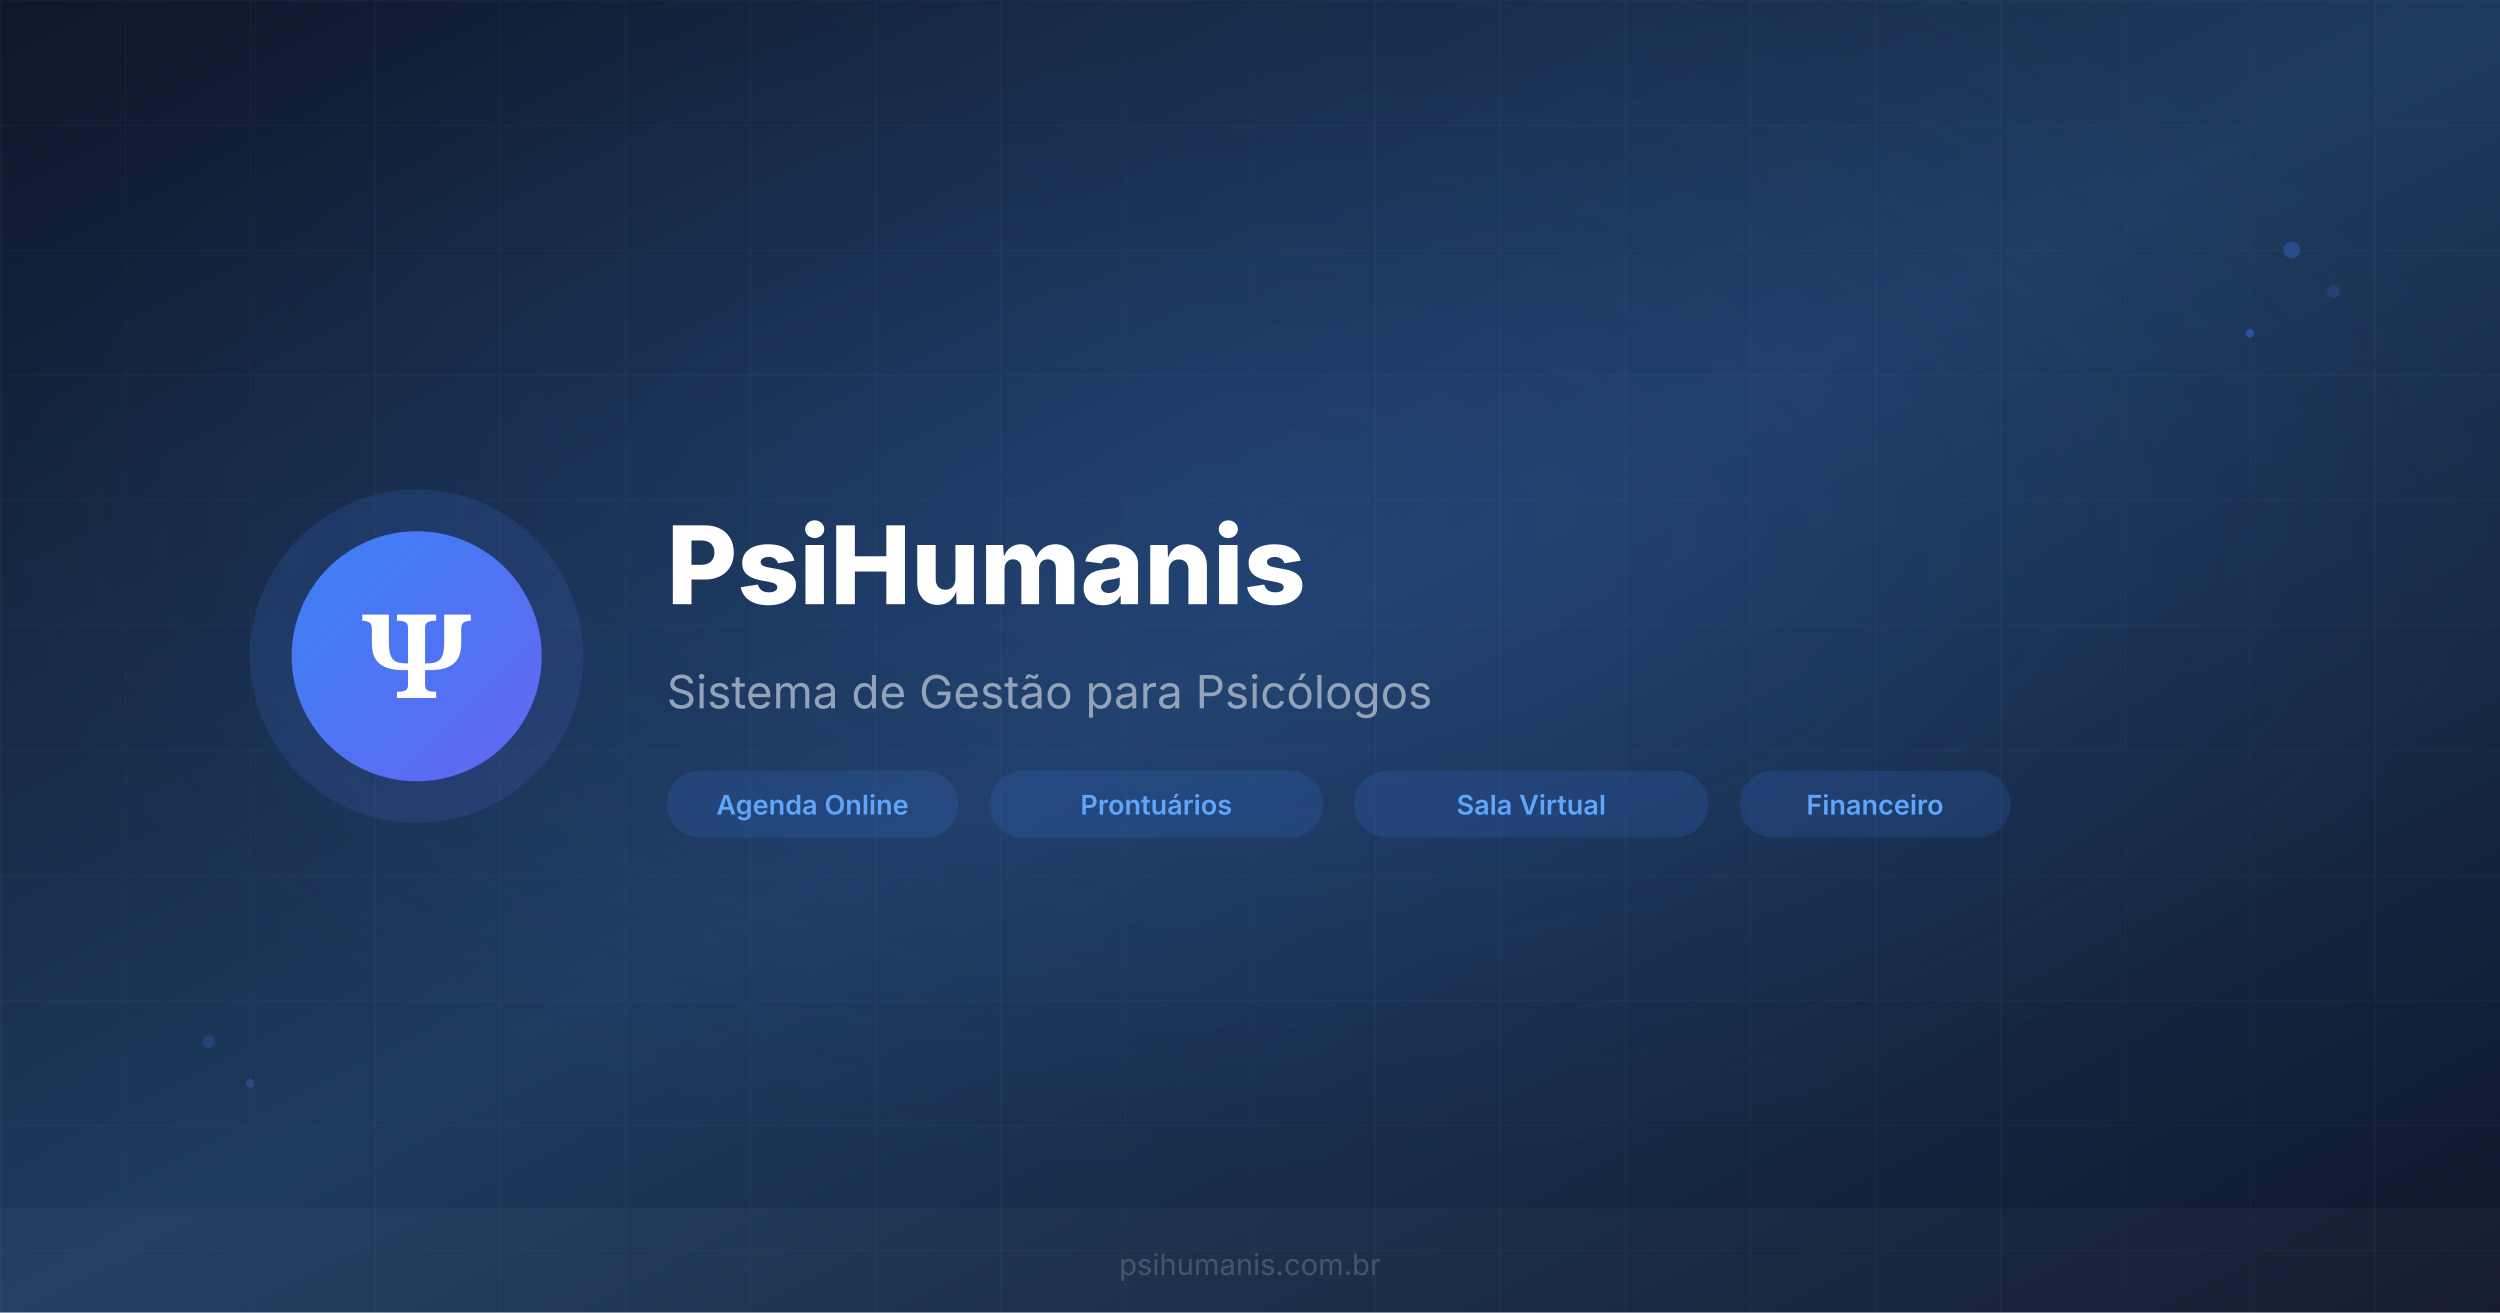
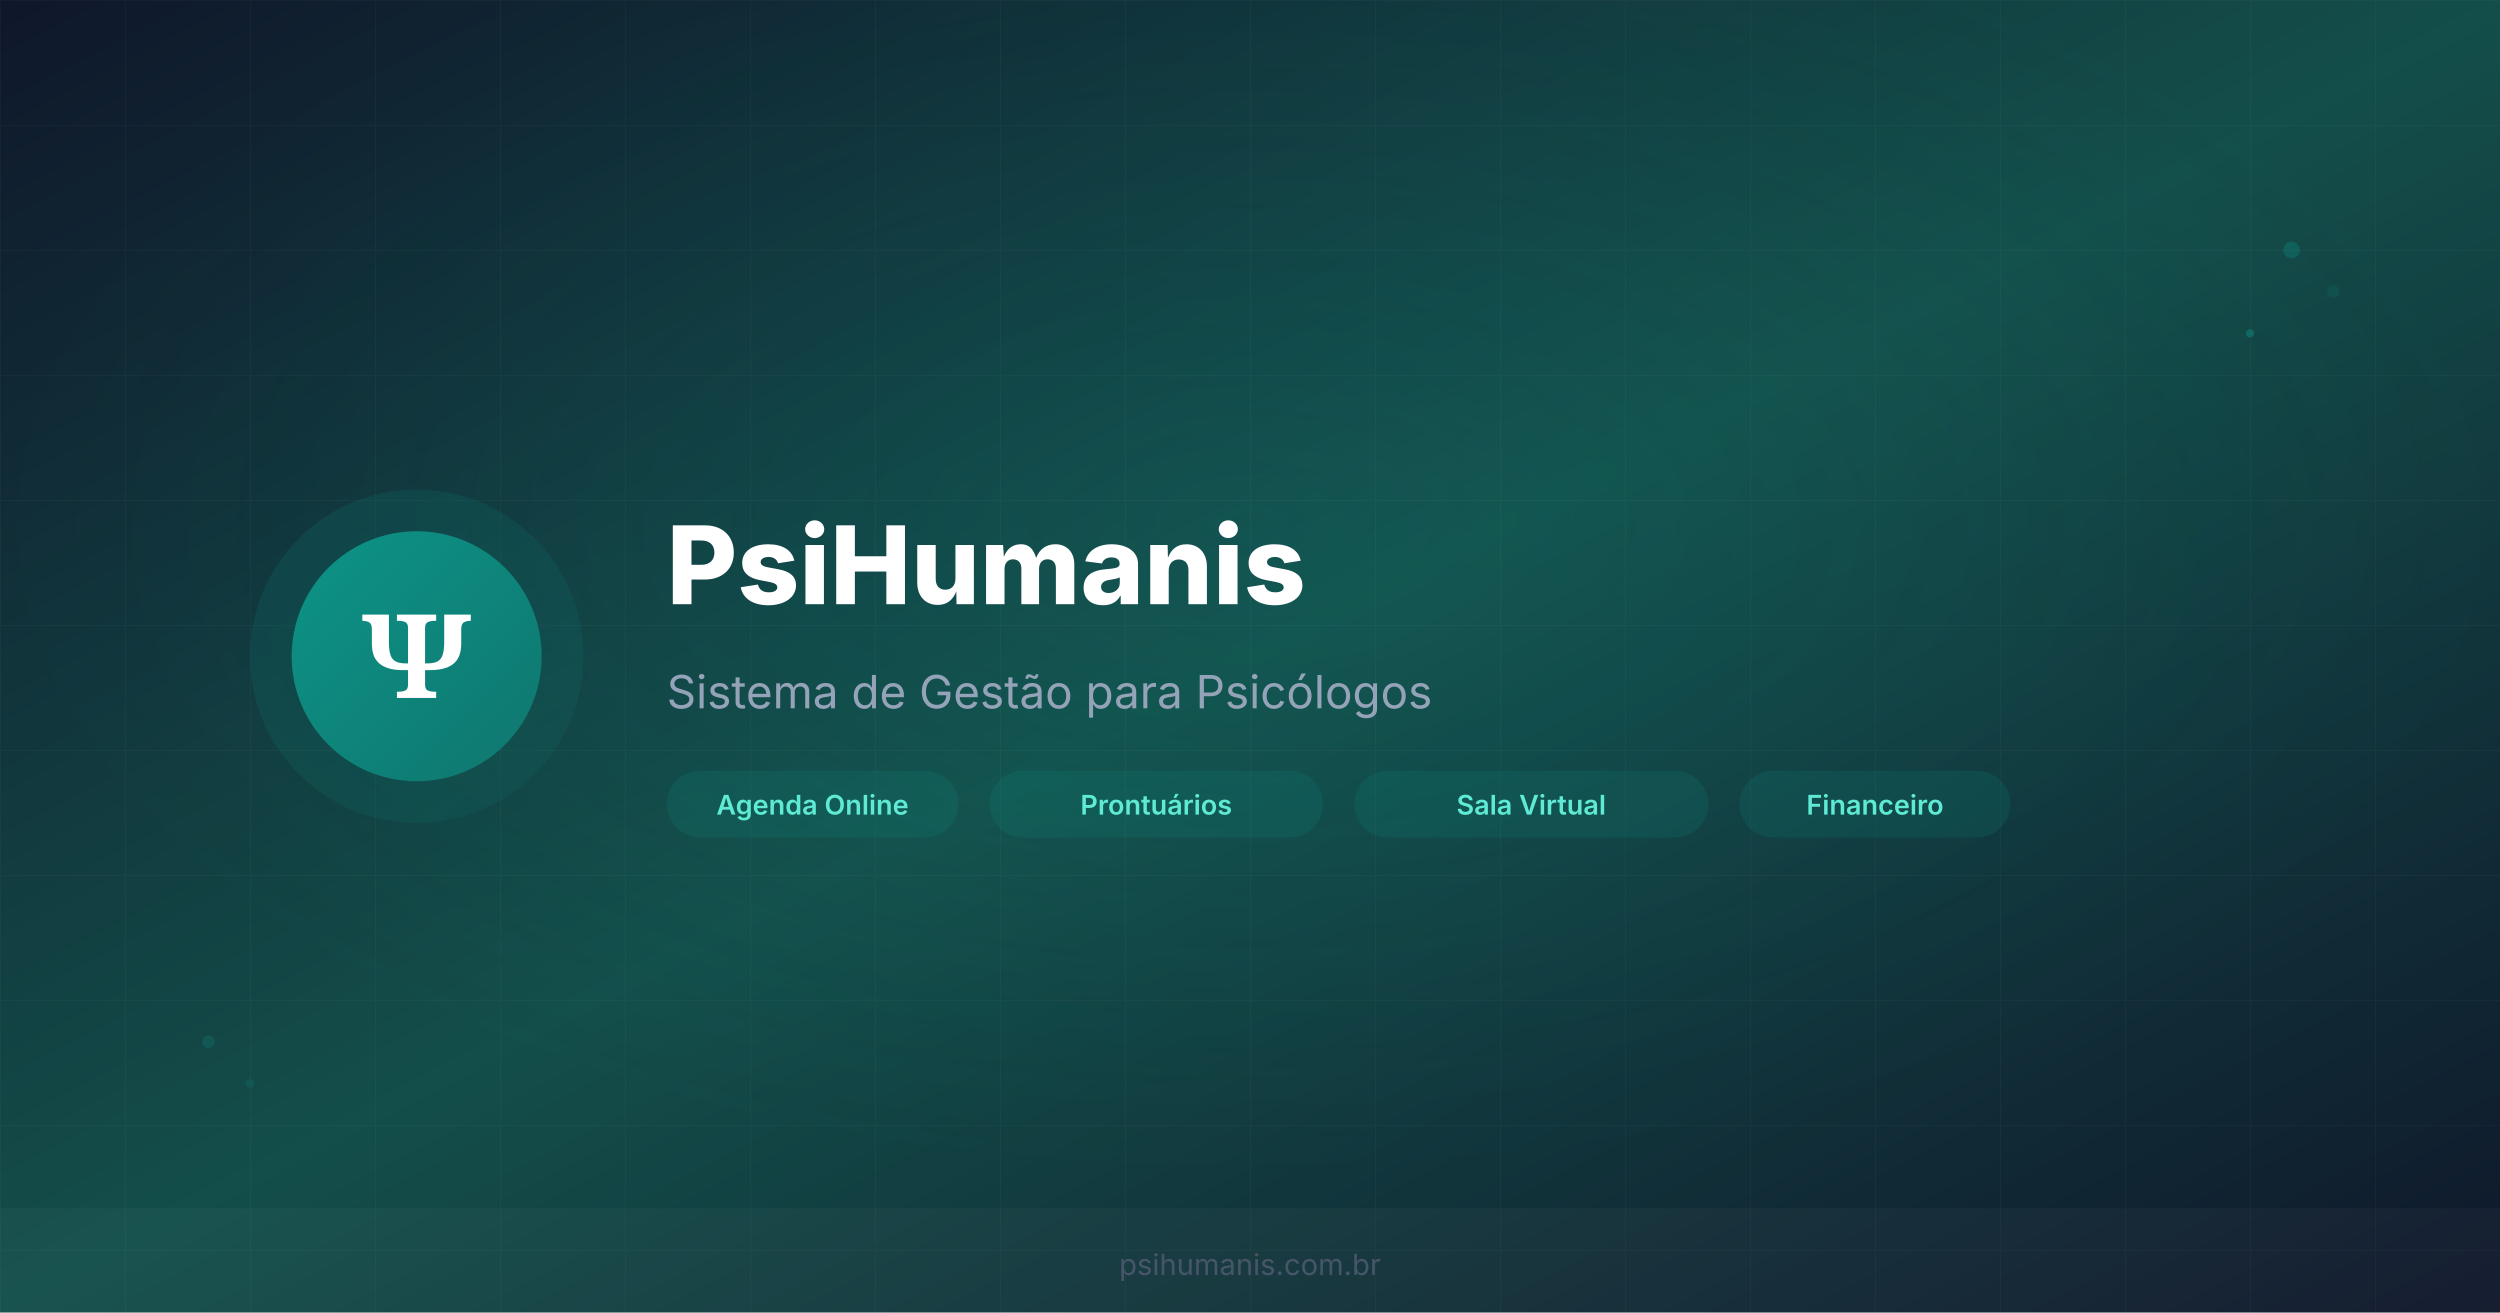
<svg xmlns="http://www.w3.org/2000/svg" viewBox="0 0 1200 630" width="1200" height="630">
  <defs>
    <linearGradient id="bg" x1="0%" y1="0%" x2="100%" y2="100%">
      <stop offset="0%" stop-color="#0f172a" />
-       <stop offset="50%" stop-color="#1e3a5f" />
+       <stop offset="50%" stop-color="#134E4A" />
      <stop offset="100%" stop-color="#0f172a" />
    </linearGradient>
    <linearGradient id="accent" x1="0%" y1="0%" x2="100%" y2="100%">
-       <stop offset="0%" stop-color="#3B82F6" />
-       <stop offset="100%" stop-color="#6366F1" />
+       <stop offset="0%" stop-color="#0D9488" />
+       <stop offset="100%" stop-color="#0F766E" />
    </linearGradient>
    <radialGradient id="glow" cx="50%" cy="40%" r="50%">
-       <stop offset="0%" stop-color="#3B82F6" stop-opacity="0.15" />
-       <stop offset="100%" stop-color="#3B82F6" stop-opacity="0" />
+       <stop offset="0%" stop-color="#0D9488" stop-opacity="0.15" />
+       <stop offset="100%" stop-color="#0D9488" stop-opacity="0" />
    </radialGradient>
  </defs>
  <rect width="1200" height="630" fill="url(#bg)" />
  <rect width="1200" height="630" fill="url(#glow)" />
  <pattern id="grid" width="60" height="60" patternUnits="userSpaceOnUse">
    <path d="M 60 0 L 0 0 0 60" fill="none" stroke="white" stroke-opacity="0.03" stroke-width="1" />
  </pattern>
  <rect width="1200" height="630" fill="url(#grid)" />
  <circle cx="200" cy="315" r="80" fill="url(#accent)" opacity="0.15" />
  <circle cx="200" cy="315" r="60" fill="url(#accent)" />
  <text x="200" y="335" text-anchor="middle" font-family="Georgia, serif" font-weight="bold" font-size="56" fill="white">Ψ</text>
  <text x="320" y="290" font-family="Inter, Arial, sans-serif" font-weight="800" font-size="52" fill="white">PsiHumanis</text>
  <text x="320" y="340" font-family="Inter, Arial, sans-serif" font-weight="400" font-size="22" fill="#94a3b8">Sistema de Gestão para Psicólogos</text>
-   <rect x="320" y="370" width="140" height="32" rx="16" fill="#3B82F6" opacity="0.15" />
-   <text x="390" y="391" text-anchor="middle" font-family="Inter, Arial, sans-serif" font-weight="600" font-size="13" fill="#60a5fa">Agenda Online</text>
-   <rect x="475" y="370" width="160" height="32" rx="16" fill="#3B82F6" opacity="0.15" />
-   <text x="555" y="391" text-anchor="middle" font-family="Inter, Arial, sans-serif" font-weight="600" font-size="13" fill="#60a5fa">Prontuários</text>
-   <rect x="650" y="370" width="170" height="32" rx="16" fill="#3B82F6" opacity="0.15" />
-   <text x="735" y="391" text-anchor="middle" font-family="Inter, Arial, sans-serif" font-weight="600" font-size="13" fill="#60a5fa">Sala Virtual</text>
-   <rect x="835" y="370" width="130" height="32" rx="16" fill="#3B82F6" opacity="0.15" />
-   <text x="900" y="391" text-anchor="middle" font-family="Inter, Arial, sans-serif" font-weight="600" font-size="13" fill="#60a5fa">Financeiro</text>
+   <rect x="320" y="370" width="140" height="32" rx="16" fill="#0D9488" opacity="0.15" />
+   <text x="390" y="391" text-anchor="middle" font-family="Inter, Arial, sans-serif" font-weight="600" font-size="13" fill="#5EEAD4">Agenda Online</text>
+   <rect x="475" y="370" width="160" height="32" rx="16" fill="#0D9488" opacity="0.15" />
+   <text x="555" y="391" text-anchor="middle" font-family="Inter, Arial, sans-serif" font-weight="600" font-size="13" fill="#5EEAD4">Prontuários</text>
+   <rect x="650" y="370" width="170" height="32" rx="16" fill="#0D9488" opacity="0.15" />
+   <text x="735" y="391" text-anchor="middle" font-family="Inter, Arial, sans-serif" font-weight="600" font-size="13" fill="#5EEAD4">Sala Virtual</text>
+   <rect x="835" y="370" width="130" height="32" rx="16" fill="#0D9488" opacity="0.15" />
+   <text x="900" y="391" text-anchor="middle" font-family="Inter, Arial, sans-serif" font-weight="600" font-size="13" fill="#5EEAD4">Financeiro</text>
  <rect x="0" y="580" width="1200" height="50" fill="white" opacity="0.03" />
  <text x="600" y="612" text-anchor="middle" font-family="Inter, Arial, sans-serif" font-weight="400" font-size="14" fill="#475569">psihumanis.com.br</text>
-   <circle cx="1100" cy="120" r="4" fill="#3B82F6" opacity="0.3" />
-   <circle cx="1120" cy="140" r="3" fill="#6366F1" opacity="0.2" />
-   <circle cx="1080" cy="160" r="2" fill="#3B82F6" opacity="0.4" />
-   <circle cx="100" cy="500" r="3" fill="#3B82F6" opacity="0.2" />
-   <circle cx="120" cy="520" r="2" fill="#6366F1" opacity="0.3" />
+   <circle cx="1100" cy="120" r="4" fill="#0D9488" opacity="0.3" />
+   <circle cx="1120" cy="140" r="3" fill="#0F766E" opacity="0.2" />
+   <circle cx="1080" cy="160" r="2" fill="#0D9488" opacity="0.4" />
+   <circle cx="100" cy="500" r="3" fill="#0D9488" opacity="0.2" />
+   <circle cx="120" cy="520" r="2" fill="#0F766E" opacity="0.3" />
</svg>
